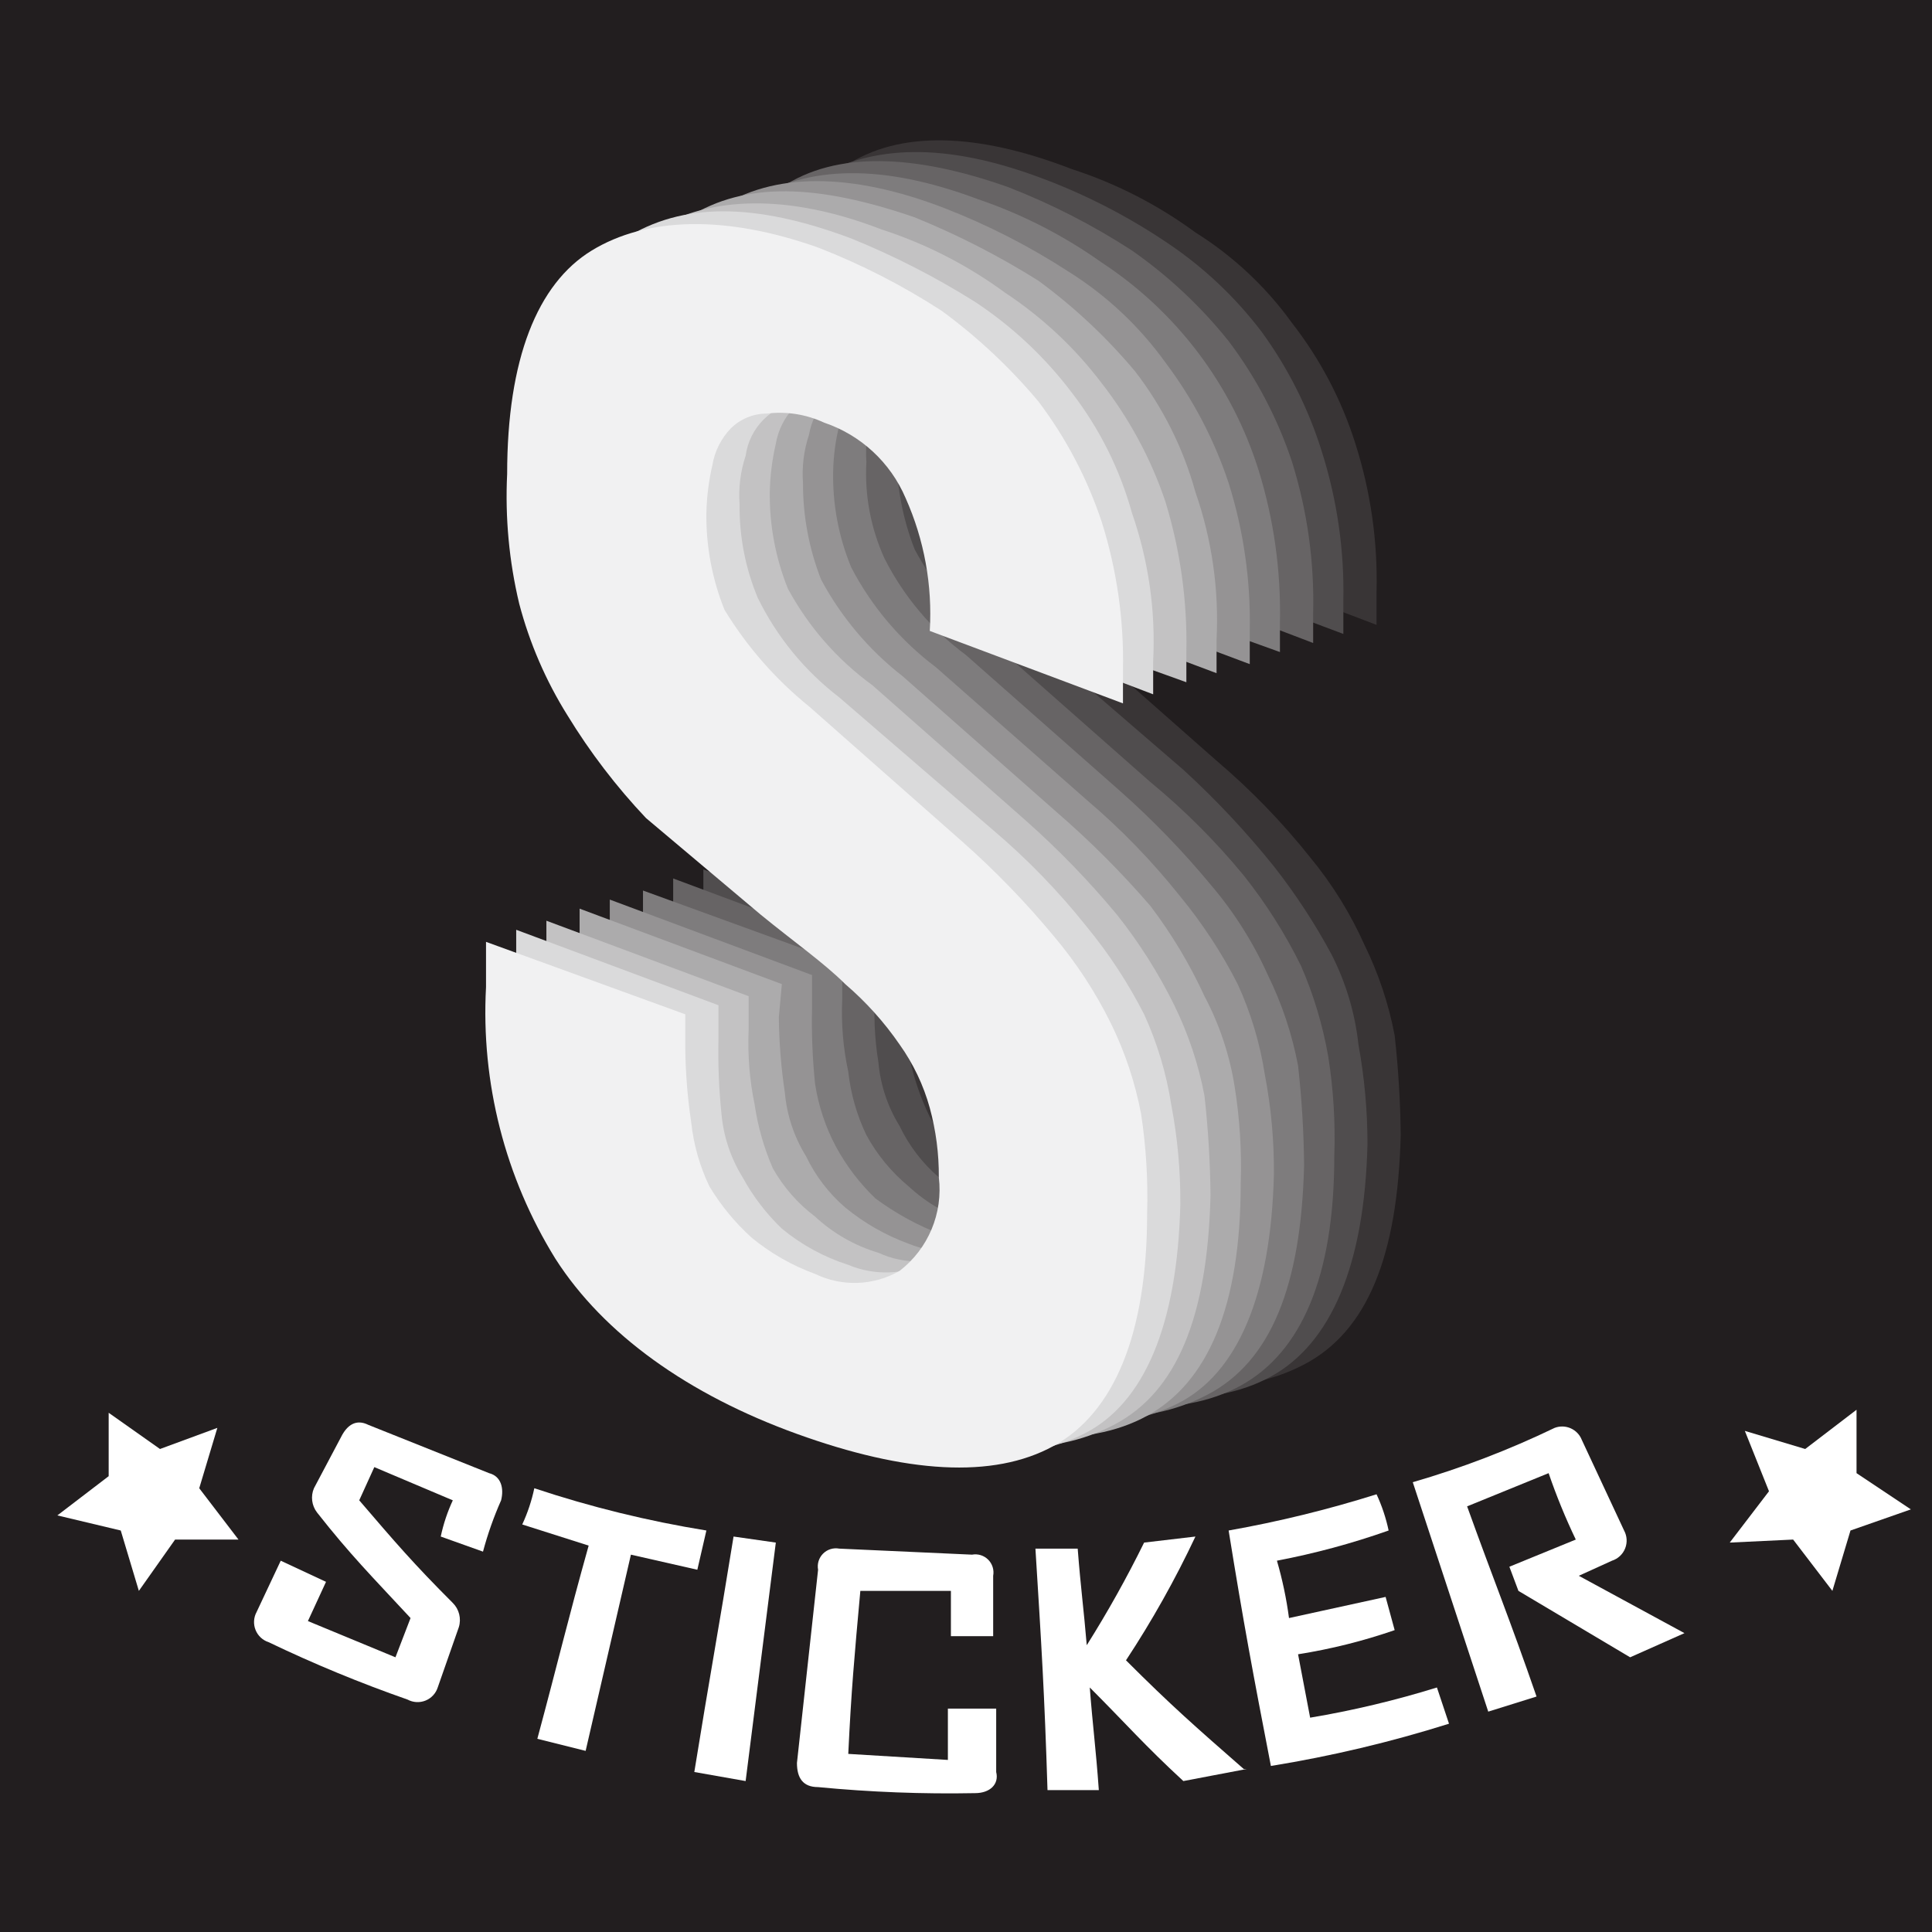
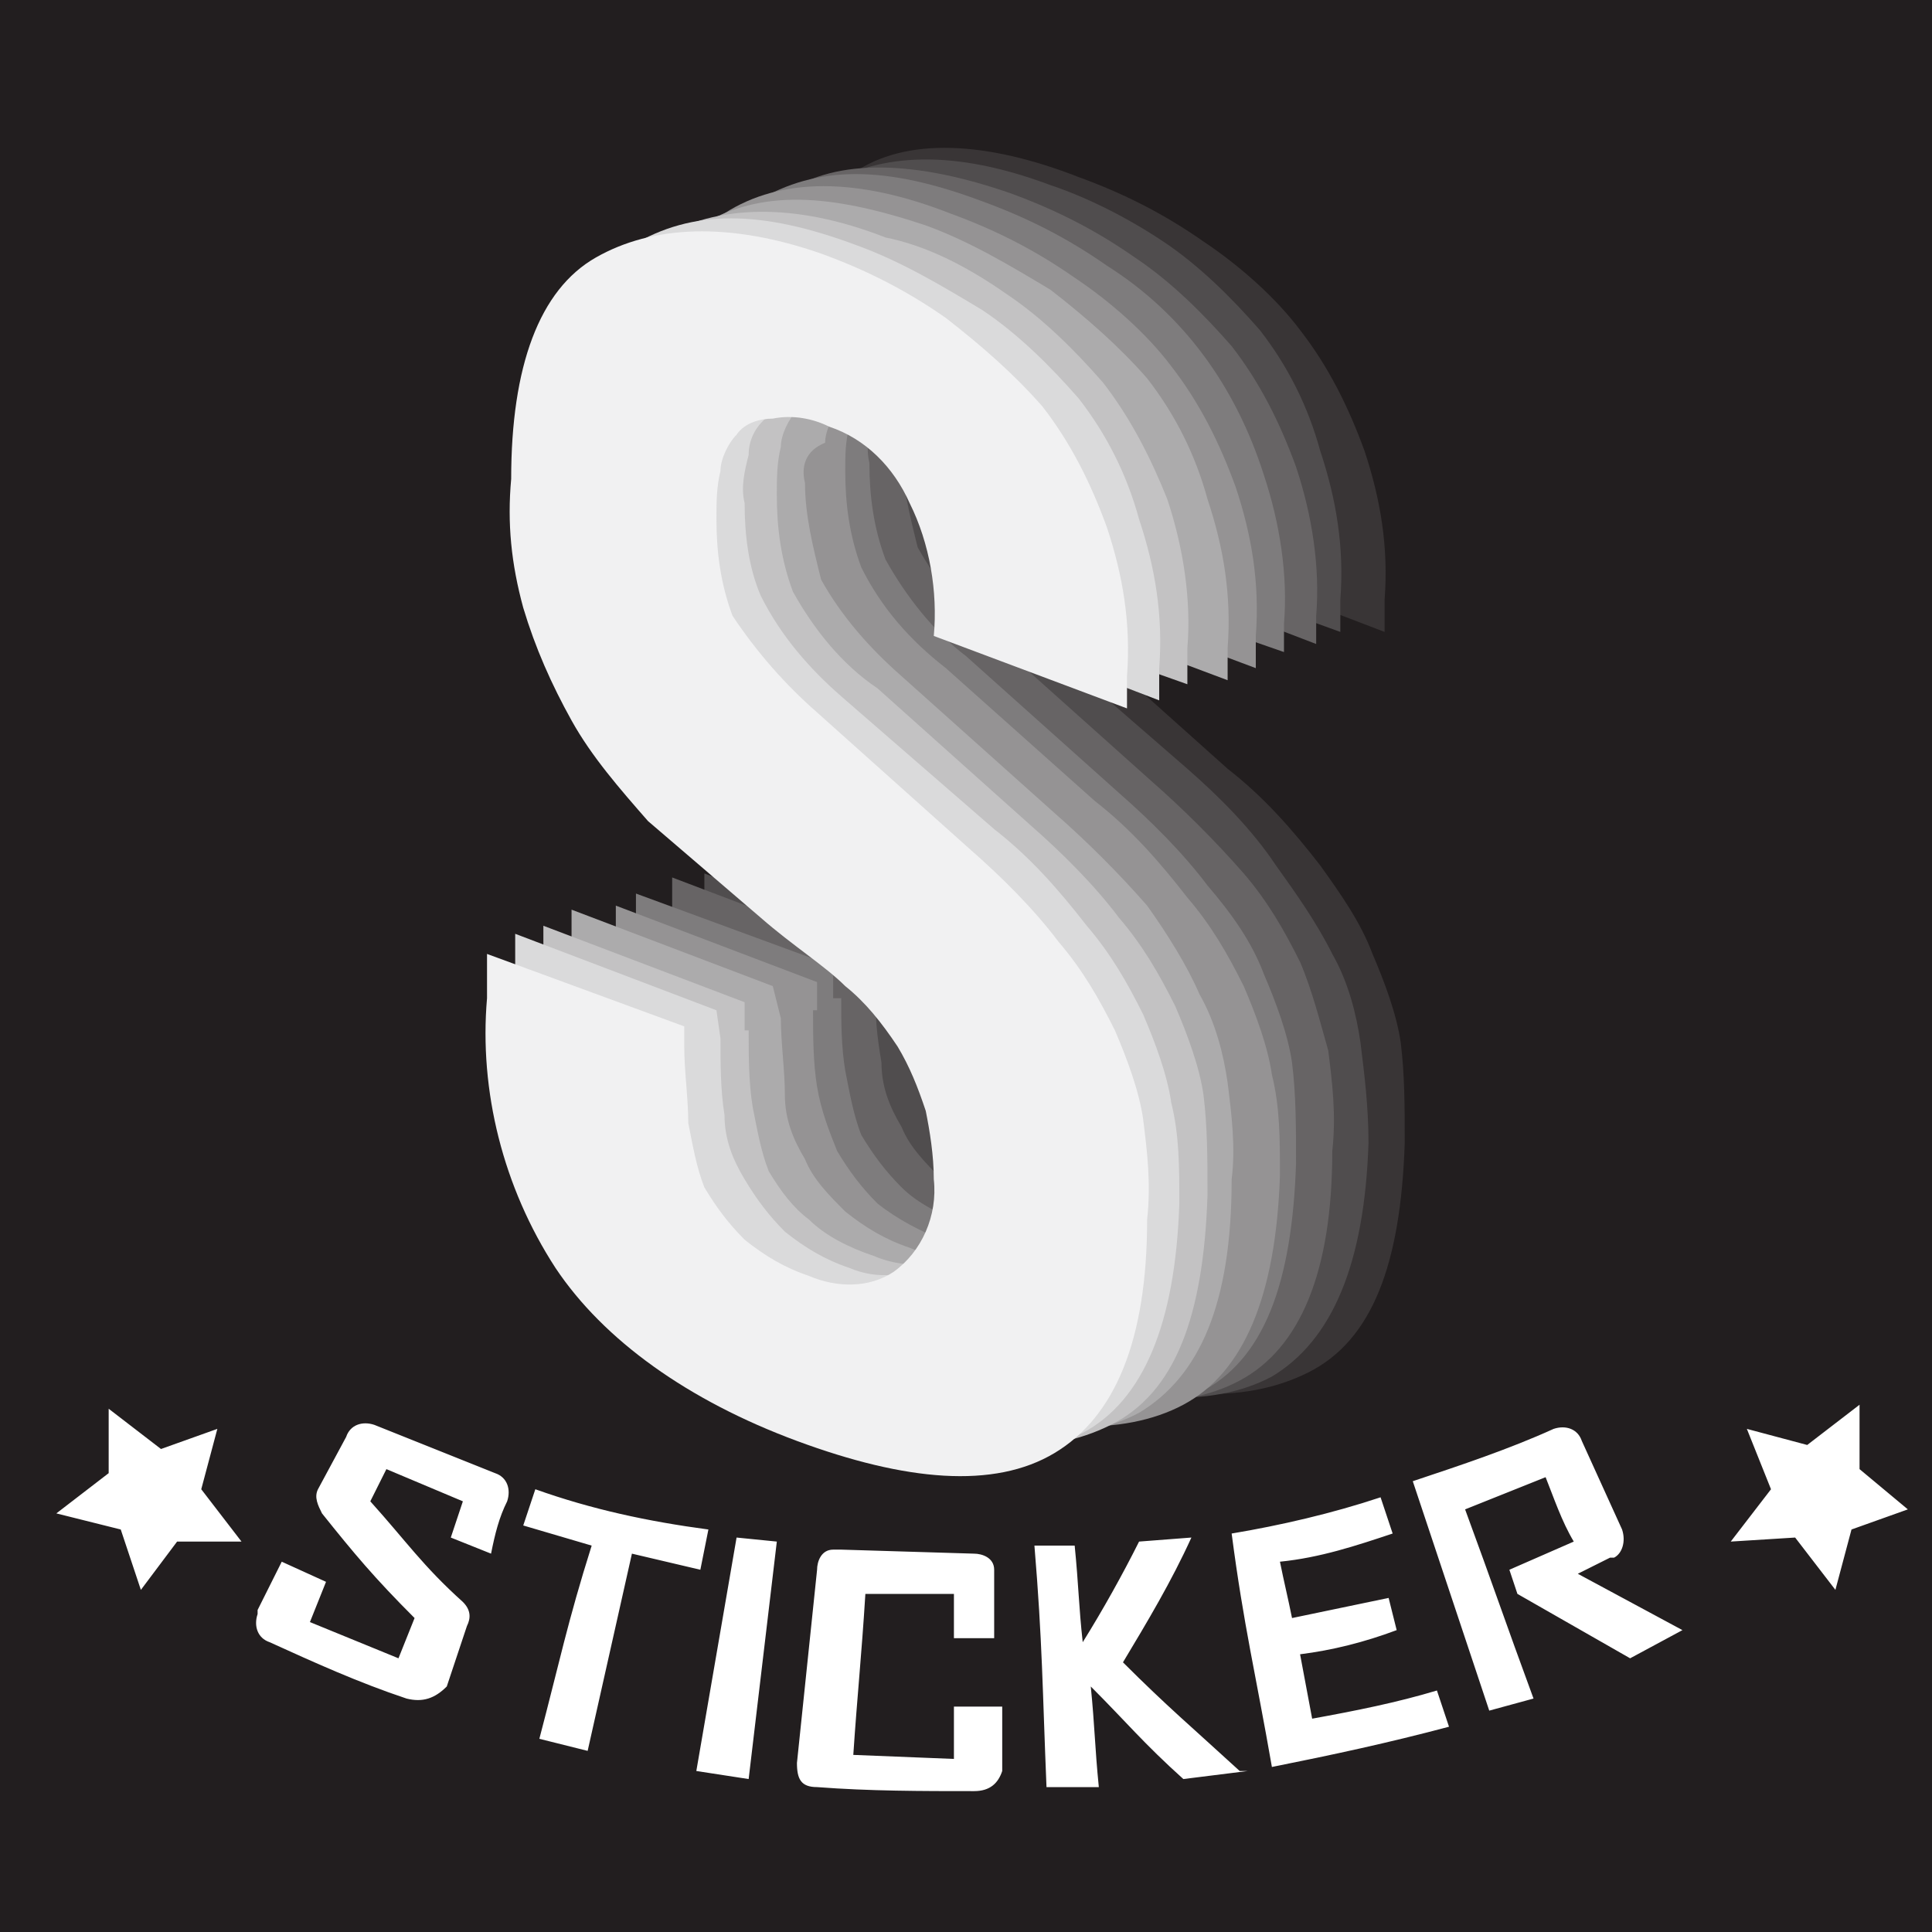
- <svg xmlns="http://www.w3.org/2000/svg" id="图层_1" data-name="图层 1" width="64" height="64" viewBox="0 0 64 64">
-   <rect width="64" height="64.03" fill="#221e1f" />
-   <path d="M32.1,31.7a10.3,10.3,0,0,0,.1,2.5,4.8,4.8,0,0,0,.7,2.1A5.2,5.2,0,0,0,34.2,38a7.2,7.2,0,0,0,2.1,1.2,3.4,3.4,0,0,0,2.8-.1A3.4,3.4,0,0,0,40.4,36a8.5,8.5,0,0,0-.3-2.3,9.5,9.5,0,0,0-.9-2.1l-1.8-2c-.8-.7-1.7-1.5-2.8-2.3A32.2,32.2,0,0,1,30.8,24a20.5,20.5,0,0,1-2.6-3.4,12.2,12.2,0,0,1-1.6-3.7,19.6,19.6,0,0,1-.4-4.3c.1-3.8,1-6.2,2.9-7.4s4.3-1.2,7.5,0a26.3,26.3,0,0,1,4.1,2.1,18.3,18.3,0,0,1,3.2,3,13.6,13.6,0,0,1,2,4,15.9,15.9,0,0,1,.7,5v1l-6.4-2.4a9.5,9.5,0,0,0-.7-4.4A4.6,4.6,0,0,0,36.7,11a4.5,4.5,0,0,0-1.8-.4,2.1,2.1,0,0,0-1.8,1.8,4.1,4.1,0,0,0-.2,1.6,5.4,5.4,0,0,0,.6,3.1,9.3,9.3,0,0,0,2.7,3.3l5,4.5A22.6,22.6,0,0,1,44.3,28a16.6,16.6,0,0,1,1.9,3,14.9,14.9,0,0,1,.9,3,11.7,11.7,0,0,1,.2,3.3c0,4-1.1,6.5-3.2,7.6s-4.8.9-8.4-.4-6.4-3.4-8-5.9a16.1,16.1,0,0,1-2.3-9V28.1l6.7,2.5Z" fill="#221e1f" />
-   <path d="M31,32a18.1,18.1,0,0,0,.2,2.5,6.5,6.5,0,0,0,.6,2.1,5.8,5.8,0,0,0,1.4,1.7,5.3,5.3,0,0,0,2.1,1.2,3.1,3.1,0,0,0,2.8-.1c.8-.4,1.2-1.5,1.3-3.1a8.5,8.5,0,0,0-.3-2.3,5.4,5.4,0,0,0-1-2,8.4,8.4,0,0,0-1.8-2.1c-.7-.7-1.6-1.4-2.7-2.3a25.7,25.7,0,0,1-3.8-3.3A16.3,16.3,0,0,1,27.1,21a13.7,13.7,0,0,1-1.5-3.8,14.6,14.6,0,0,1-.4-4.3c0-3.7,1-6.2,2.8-7.4s4.4-1.1,7.5.1a14.4,14.4,0,0,1,4.1,2.1,11.4,11.4,0,0,1,3.2,3,12.7,12.7,0,0,1,2.1,4,14.9,14.9,0,0,1,.7,4.9v1.1l-6.3-2.4a10.1,10.1,0,0,0-.8-4.5,4.5,4.5,0,0,0-2.7-2.5,3.5,3.5,0,0,0-1.9-.3,1.7,1.7,0,0,0-1.2.5,2.3,2.3,0,0,0-.6,1.2,7.8,7.8,0,0,0-.2,1.6,8.3,8.3,0,0,0,.6,3.2,10.1,10.1,0,0,0,2.7,3.2l5.1,4.5a22.8,22.8,0,0,1,3.1,3.2,12.7,12.7,0,0,1,1.8,2.9,11.8,11.8,0,0,1,1,3,32.5,32.5,0,0,1,.2,3.3c-.1,4-1.1,6.5-3.2,7.6s-4.9,1-8.4-.4-6.5-3.3-8-5.8a15.5,15.5,0,0,1-2.3-9V28.4L31,30.9Z" fill="#393536" />
-   <path d="M30,32.4a20.1,20.1,0,0,0,.1,2.5,8.6,8.6,0,0,0,.7,2.1,6.5,6.5,0,0,0,1.3,1.6,9.1,9.1,0,0,0,2.2,1.3,3.2,3.2,0,0,0,2.7-.1c.9-.5,1.3-1.5,1.3-3.1a14,14,0,0,0-.2-2.3,10,10,0,0,0-1-2.1,16.2,16.2,0,0,0-1.8-2A24.7,24.7,0,0,0,32.5,28a42.9,42.9,0,0,1-3.8-3.3,20.5,20.5,0,0,1-2.6-3.4,17.3,17.3,0,0,1-1.6-3.7,19.6,19.6,0,0,1-.4-4.3c.1-3.8,1-6.3,2.9-7.4s4.3-1.2,7.5,0A19.8,19.8,0,0,1,38.6,8a13,13,0,0,1,3.2,3,13.6,13.6,0,0,1,2,4,15.3,15.3,0,0,1,.7,4.9V21l-6.4-2.4a10.2,10.2,0,0,0-.7-4.5,4.9,4.9,0,0,0-2.8-2.5,4.2,4.2,0,0,0-1.8-.3,2.3,2.3,0,0,0-1.2.6A2,2,0,0,0,31,13a4.4,4.4,0,0,0-.2,1.6,5.6,5.6,0,0,0,.6,3.2,9.3,9.3,0,0,0,2.7,3.3l5.1,4.4a28.6,28.6,0,0,1,3,3.2,20.4,20.4,0,0,1,1.9,2.9,8.6,8.6,0,0,1,.9,3,18.4,18.4,0,0,1,.3,3.3c-.1,4-1.2,6.6-3.2,7.7s-4.9.9-8.5-.5-6.4-3.3-8-5.8a16.3,16.3,0,0,1-2.3-9V28.8L30,31.3Z" fill="#504d4e" />
-   <path d="M29,32.7a10.3,10.3,0,0,0,.1,2.5,4.8,4.8,0,0,0,.7,2.1A5.2,5.2,0,0,0,31.1,39a7.2,7.2,0,0,0,2.1,1.2,3.4,3.4,0,0,0,2.8-.1A3.4,3.4,0,0,0,37.3,37a8.5,8.5,0,0,0-.3-2.3,9.5,9.5,0,0,0-.9-2.1l-1.8-2-2.8-2.3A32.2,32.2,0,0,1,27.7,25,16.8,16.8,0,0,1,25,21.6a12,12,0,0,1-1.5-3.7,14.6,14.6,0,0,1-.4-4.3c0-3.8,1-6.2,2.8-7.4s4.4-1.1,7.5,0a22.5,22.5,0,0,1,4.1,2.1,15.4,15.4,0,0,1,3.2,3,13.9,13.9,0,0,1,2.1,4,15.5,15.5,0,0,1,.7,5v1l-6.3-2.4a9.4,9.4,0,0,0-.8-4.4A4.2,4.2,0,0,0,33.6,12a5.4,5.4,0,0,0-1.9-.4,2.1,2.1,0,0,0-1.8,1.8,7.8,7.8,0,0,0-.2,1.6,8.7,8.7,0,0,0,.6,3.2A10.1,10.1,0,0,0,33,21.4l5.1,4.5A22.6,22.6,0,0,1,41.2,29a16.6,16.6,0,0,1,1.9,3,13.2,13.2,0,0,1,.9,3,17.2,17.2,0,0,1,.2,3.3c0,4-1.1,6.5-3.1,7.6s-4.9.9-8.5-.4a15.8,15.8,0,0,1-8-5.8,15.5,15.5,0,0,1-2.3-9V29.1L29,31.6Z" fill="#676465" />
-   <path d="M27.9,33.1a9.3,9.3,0,0,0,.2,2.4,6.5,6.5,0,0,0,.6,2.1,5.8,5.8,0,0,0,1.4,1.7,5.3,5.3,0,0,0,2.1,1.2,3.1,3.1,0,0,0,2.8-.1c.8-.4,1.2-1.5,1.2-3.1A5.8,5.8,0,0,0,36,35a5.4,5.4,0,0,0-1-2,8.4,8.4,0,0,0-1.8-2.1l-2.8-2.3-3.8-3.2A20.5,20.5,0,0,1,24,22a17.3,17.3,0,0,1-1.6-3.7,20.6,20.6,0,0,1-.4-4.4c.1-3.7,1-6.2,2.9-7.3s4.3-1.2,7.5,0a15.9,15.9,0,0,1,4.1,2.1,12.8,12.8,0,0,1,5.2,6.9,15.9,15.9,0,0,1,.7,5v1L36,19.3a10.2,10.2,0,0,0-.7-4.5,4.9,4.9,0,0,0-2.8-2.5,3.1,3.1,0,0,0-1.8-.3,1.7,1.7,0,0,0-1.2.5,2.3,2.3,0,0,0-.6,1.2,4.1,4.1,0,0,0-.2,1.6,6.8,6.8,0,0,0,.6,3.2A9.1,9.1,0,0,0,32,21.7l5.1,4.5a28,28,0,0,1,3,3.1,12.5,12.5,0,0,1,1.9,3,11.8,11.8,0,0,1,1,3,32.5,32.5,0,0,1,.2,3.3c-.1,4-1.1,6.5-3.2,7.6s-4.8,1-8.4-.4-6.5-3.3-8-5.8a15.5,15.5,0,0,1-2.3-9V29.5l6.6,2.4Z" fill="#7e7c7d" />
-   <path d="M26.9,33.4a20.1,20.1,0,0,0,.1,2.5,6.5,6.5,0,0,0,.7,2.1A7,7,0,0,0,29,39.7a9.1,9.1,0,0,0,2.2,1.2,3.2,3.2,0,0,0,2.7-.1c.9-.5,1.3-1.5,1.3-3.1a7.5,7.5,0,0,0-.3-2.3,6.4,6.4,0,0,0-.9-2.1,16.2,16.2,0,0,0-1.8-2c-.8-.7-1.7-1.5-2.8-2.3a32.2,32.2,0,0,1-3.8-3.3,21.2,21.2,0,0,1-2.7-3.4,12,12,0,0,1-1.5-3.7,15,15,0,0,1-.4-4.3c0-3.8,1-6.2,2.8-7.4s4.4-1.2,7.5,0A22.5,22.5,0,0,1,35.4,9a11.4,11.4,0,0,1,3.2,3,13.9,13.9,0,0,1,2.1,4,15.3,15.3,0,0,1,.7,4.9V22L35,19.6a10.1,10.1,0,0,0-.8-4.5,4.5,4.5,0,0,0-2.7-2.5l-1.9-.3a2.1,2.1,0,0,0-1.8,1.8,6.8,6.8,0,0,0-.2,1.5,7.9,7.9,0,0,0,.6,3.2A9.8,9.8,0,0,0,31,22.1l5,4.4a22.8,22.8,0,0,1,3.1,3.2A16,16,0,0,1,41,32.6a11.4,11.4,0,0,1,.9,3,16.9,16.9,0,0,1,.3,3.3c-.1,4-1.2,6.6-3.2,7.6s-4.9,1-8.5-.3-6.4-3.4-8-5.9a15.9,15.9,0,0,1-2.3-9V29.8l6.7,2.5Z" fill="#959394" />
-   <path d="M25.8,33.7a18.1,18.1,0,0,0,.2,2.5,4.8,4.8,0,0,0,.7,2.1A5.2,5.2,0,0,0,28,40a7.2,7.2,0,0,0,2.1,1.2,3.4,3.4,0,0,0,2.8-.1A3.4,3.4,0,0,0,34.2,38a8.5,8.5,0,0,0-.3-2.3,6.7,6.7,0,0,0-1-2.1,10.4,10.4,0,0,0-1.8-2c-.7-.7-1.6-1.4-2.7-2.3A25.7,25.7,0,0,1,24.6,26a16.3,16.3,0,0,1-2.7-3.3,12.6,12.6,0,0,1-1.5-3.8,14.5,14.5,0,0,1-.5-4.3c.1-3.7,1-6.2,2.9-7.4s4.3-1.1,7.5,0a26.3,26.3,0,0,1,4.1,2.1,18.3,18.3,0,0,1,3.2,3,11.6,11.6,0,0,1,2,4,12.9,12.9,0,0,1,.7,4.9v1.1l-6.4-2.4a9.5,9.5,0,0,0-.7-4.4A4.6,4.6,0,0,0,30.4,13a3.1,3.1,0,0,0-1.8-.3,1.7,1.7,0,0,0-1.2.5,2.3,2.3,0,0,0-.6,1.2,4.1,4.1,0,0,0-.2,1.6,8.7,8.7,0,0,0,.6,3.2,10.1,10.1,0,0,0,2.7,3.2L35,26.9A30.1,30.1,0,0,1,38.1,30a15.9,15.9,0,0,1,1.8,3,9.6,9.6,0,0,1,1,3,16.7,16.7,0,0,1,.2,3.2c0,4.1-1.1,6.6-3.1,7.7s-4.9.9-8.5-.4-6.4-3.3-8-5.8a15.5,15.5,0,0,1-2.3-9V30.1l6.7,2.5Z" fill="#acabac" />
-   <path d="M24.8,34.1a10.1,10.1,0,0,0,.2,2.5,8.3,8.3,0,0,0,.6,2.1A5.2,5.2,0,0,0,27,40.3a5.3,5.3,0,0,0,2.1,1.2,3.1,3.1,0,0,0,2.8-.1c.8-.4,1.2-1.5,1.2-3.1a5.8,5.8,0,0,0-.2-2.3,5.4,5.4,0,0,0-1-2,8.4,8.4,0,0,0-1.8-2.1l-2.8-2.2-3.8-3.3A20.5,20.5,0,0,1,20.9,23a11,11,0,0,1-1.6-3.7,15,15,0,0,1-.4-4.3c0-3.8,1-6.3,2.8-7.4s4.4-1.2,7.5,0a14.4,14.4,0,0,1,4.1,2.1,13,13,0,0,1,3.2,3,13.3,13.3,0,0,1,2.1,3.9,15.9,15.9,0,0,1,.7,5v1l-6.4-2.3a10.1,10.1,0,0,0-.8-4.5,4.5,4.5,0,0,0-2.7-2.5,3.5,3.5,0,0,0-1.9-.3,2.2,2.2,0,0,0-1.2.5,2.3,2.3,0,0,0-.6,1.2,7.8,7.8,0,0,0-.2,1.6,8.3,8.3,0,0,0,.6,3.2,9.6,9.6,0,0,0,2.8,3.2L34,27.2a28.4,28.4,0,0,1,3,3.1,16.6,16.6,0,0,1,1.9,3,11.8,11.8,0,0,1,1,3,32.5,32.5,0,0,1,.2,3.3c-.1,4-1.1,6.5-3.2,7.6s-4.8,1-8.4-.4-6.5-3.3-8-5.8a16.3,16.3,0,0,1-2.4-9V30.5L24.8,33Z" fill="#c3c2c3" />
-   <path d="M23.8,34.4a20.1,20.1,0,0,0,.1,2.5,4.8,4.8,0,0,0,.7,2.1,7,7,0,0,0,1.3,1.7,6.6,6.6,0,0,0,2.2,1.2,3.2,3.2,0,0,0,2.7-.1c.9-.5,1.3-1.5,1.3-3.1a7.5,7.5,0,0,0-.3-2.3,9.5,9.5,0,0,0-.9-2.1,16.2,16.2,0,0,0-1.8-2c-.8-.7-1.7-1.5-2.8-2.3a25.7,25.7,0,0,1-3.8-3.3,16.8,16.8,0,0,1-2.7-3.4,12,12,0,0,1-1.5-3.7,14.5,14.5,0,0,1-.5-4.3c.1-3.7,1-6.2,2.9-7.4s4.3-1.2,7.5,0A26.3,26.3,0,0,1,32.3,10a13,13,0,0,1,3.2,3,11.6,11.6,0,0,1,2,4,12.9,12.9,0,0,1,.7,4.9V23l-6.3-2.4a11.7,11.7,0,0,0-.8-4.5,4.9,4.9,0,0,0-2.8-2.5l-1.8-.3a2.1,2.1,0,0,0-1.8,1.8,4.1,4.1,0,0,0-.2,1.6,7.8,7.8,0,0,0,.6,3.1,9.3,9.3,0,0,0,2.7,3.3l5.1,4.4A22.8,22.8,0,0,1,36,30.7a16,16,0,0,1,1.9,2.9,11.4,11.4,0,0,1,.9,3,16.9,16.9,0,0,1,.3,3.3c-.1,4-1.2,6.6-3.2,7.6s-4.9,1-8.5-.3a16.2,16.2,0,0,1-8-5.8,16.3,16.3,0,0,1-2.3-9V30.8l6.7,2.5Z" fill="#dadadb" />
-   <path d="M22.7,34.7a18.1,18.1,0,0,0,.2,2.5,6.5,6.5,0,0,0,.6,2.1A7.5,7.5,0,0,0,24.9,41,7.2,7.2,0,0,0,27,42.2a3,3,0,0,0,2.8-.1A3.4,3.4,0,0,0,31.1,39a8.5,8.5,0,0,0-.3-2.3,6.7,6.7,0,0,0-1-2.1,10.4,10.4,0,0,0-1.8-2c-.7-.7-1.7-1.4-2.8-2.3l-3.8-3.2a20.5,20.5,0,0,1-2.6-3.4A13.4,13.4,0,0,1,17.2,20a15.3,15.3,0,0,1-.4-4.3c0-3.8,1-6.3,2.8-7.4s4.4-1.2,7.5-.1a22.5,22.5,0,0,1,4.1,2.1,18.3,18.3,0,0,1,3.2,3,13.9,13.9,0,0,1,2.1,4,15.3,15.3,0,0,1,.7,4.9v1.1l-6.4-2.4a9.4,9.4,0,0,0-.8-4.4A4.5,4.5,0,0,0,27.3,14a3.5,3.5,0,0,0-1.9-.3,1.7,1.7,0,0,0-1.2.5,2.3,2.3,0,0,0-.6,1.2,7.8,7.8,0,0,0-.2,1.6,8.3,8.3,0,0,0,.6,3.2,12.4,12.4,0,0,0,2.8,3.2l5.1,4.5a28.4,28.4,0,0,1,3,3.1,14.3,14.3,0,0,1,1.9,2.9,11.8,11.8,0,0,1,1,3,18.3,18.3,0,0,1,.2,3.3c0,4-1.1,6.6-3.1,7.7s-4.9.9-8.5-.4-6.4-3.3-8-5.8a15.5,15.5,0,0,1-2.3-9V31.2l6.6,2.4Z" fill="#f1f1f2" />
-   <path d="M13.5,56.3a44.7,44.7,0,0,1-4.6-1.9.7.7,0,0,1-.4-1l.8-1.7,1.5.7-.6,1.3,2.9,1.2.5-1.3c-1.3-1.4-2-2.1-3.1-3.5a.8.8,0,0,1-.1-.8l.9-1.7c.2-.4.5-.6.9-.4l4,1.6c.4.1.5.5.4.9a11.5,11.5,0,0,0-.6,1.7l-1.4-.5a5.6,5.6,0,0,1,.4-1.2l-2.6-1.1-.5,1.1c1.2,1.4,1.8,2.1,3.1,3.4a.8.8,0,0,1,.2.8l-.7,2A.7.7,0,0,1,13.5,56.3Z" fill="#fff" />
-   <path d="M20.9,51.5,19.4,58l-1.6-.4c.7-2.6,1-3.9,1.7-6.4l-2.2-.7a5.6,5.6,0,0,0,.4-1.2,36.5,36.5,0,0,0,5.7,1.4L23.1,52Z" fill="#fff" />
-   <path d="M23,58.7c.5-3.1.8-4.7,1.3-7.8l1.4.2-1,7.9Z" fill="#fff" />
-   <path d="M32.3,59.4a45.2,45.2,0,0,1-5.2-.2c-.5,0-.7-.3-.7-.8l.7-6.4a.6.6,0,0,1,.7-.7l4.4.2a.6.6,0,0,1,.7.7v2H31.5V52.7h-3c-.2,2.2-.3,3.3-.4,5.4l3.3.2V56.6H33v2.1C33.1,59.1,32.8,59.4,32.3,59.4Z" fill="#fff" />
-   <path d="M39.2,59c-1.3-1.2-1.9-1.9-3.1-3.1.1,1.3.2,2,.3,3.4H34.7c-.1-3.2-.2-4.8-.4-8h1.4c.1,1.3.2,2,.3,3.2a37.2,37.2,0,0,0,1.9-3.4l1.7-.2h0A33,33,0,0,1,37.3,55c1.5,1.5,2.3,2.2,3.9,3.6h.1Z" fill="#fff" />
-   <path d="M42.1,58.5c-.6-3.1-.9-4.7-1.4-7.8a38.9,38.9,0,0,0,4.9-1.2,5.6,5.6,0,0,1,.4,1.2,25.4,25.4,0,0,1-3.7,1,12.9,12.9,0,0,1,.4,1.9l3.2-.7.3,1.1a18.7,18.7,0,0,1-3.2.8l.4,2.1a32,32,0,0,0,4.2-1l.4,1.2A42,42,0,0,1,42.1,58.5Z" fill="#fff" />
-   <path d="M54,54.9l-3.7-2.2-.3-.8,2.2-.9a20.4,20.4,0,0,1-.9-2.2l-2.7,1.1c.9,2.5,1.4,3.7,2.3,6.3l-1.6.5-2.5-7.6a30.2,30.2,0,0,0,4.7-1.8.7.7,0,0,1,.9.4l1.4,3a.7.7,0,0,1-.4,1l-1.1.5,3.5,1.9h0Z" fill="#fff" />
-   <polygon points="4.6 52.7 4 50.7 1.9 50.2 3.6 48.9 3.6 46.8 5.3 48 7.2 47.3 6.6 49.3 7.9 51 5.8 51 4.6 52.7" fill="#fff" />
-   <polygon points="63.3 50 61.3 50.7 60.7 52.7 59.4 51 57.3 51.1 58.6 49.4 57.8 47.4 59.8 48 61.5 46.7 61.5 48.8 63.3 50" fill="#fff" />
+ <svg xmlns="http://www.w3.org/2000/svg" id="图层_1" viewBox="0 0 48 48" width="48" height="48">
+   <style>.st0{fill:#221e1f}.st1{fill:#393536}.st2{fill:#504d4e}.st3{fill:#676465}.st4{fill:#7e7c7d}.st5{fill:#959394}.st6{fill:#acabac}.st7{fill:#c3c2c3}.st8{fill:#dadadb}.st9{fill:#f1f1f2}.st10{fill:#fff}</style>
+   <path d="M0 0h48v48H0V0z" class="st0" />
+   <path d="M24.1 23.8c-.1.6 0 1.3.1 1.9 0 .6.2 1.1.5 1.6.2.5.6.9 1 1.3.5.4 1 .7 1.6.9.7.3 1.4.3 2.1-.1.7-.5 1.1-1.4 1-2.3 0-.6-.1-1.2-.2-1.7-.2-.5-.4-1.1-.7-1.6L28 22.2c-.6-.5-1.3-1.1-2.1-1.7-1-.7-2-1.6-2.8-2.5-.7-.8-1.4-1.6-1.9-2.5-.6-.9-1-1.8-1.2-2.8-.2-1.1-.3-2.1-.3-3.2.1-2.8.7-4.6 2.2-5.5 1.4-1 3.1-1 5.5-.1 1.1.4 2.1 1 3.1 1.6.9.7 1.7 1.4 2.4 2.2.7.9 1.2 1.9 1.5 3 .4 1.2.6 2.5.5 3.7v.7l-4.8-1.8c.1-1.1-.1-2.3-.5-3.3-.4-.9-1.2-1.6-2.1-1.9-.4 0-.9-.1-1.3-.1-.7.1-1.3.6-1.3 1.3-.1.4-.2.8-.1 1.2-.1.8.1 1.6.4 2.3.5 1 1.2 1.8 2 2.5l3.7 3.4c.8.7 1.6 1.5 2.3 2.3.6.7 1 1.4 1.4 2.2.3.7.5 1.5.7 2.2.2.8.2 1.6.1 2.5 0 3-.8 4.9-2.4 5.7s-3.6.7-6.3-.3c-2.7-1-4.8-2.5-6-4.4-1.2-2-1.8-4.4-1.7-6.7v-1.1l5 1.9v.8z" class="st0" />
+   <path d="M23.3 24c0 .6.1 1.3.1 1.9.1.5.2 1.1.4 1.6.3.5.6.9 1 1.3s1 .7 1.6.9c.7.3 1.5.3 2.1-.1.6-.3.9-1.1 1-2.3 0-.6-.1-1.2-.2-1.7s-.4-1.1-.7-1.5c-.4-.6-.8-1.1-1.3-1.6s-1.2-1-2-1.7c-1-.7-2-1.6-2.8-2.5-.8-.7-1.5-1.6-2-2.5-.5-.9-.9-1.8-1.1-2.8-.3-1.1-.4-2.1-.3-3.2 0-2.8.7-4.6 2.1-5.5 1.3-.9 3.3-.8 5.6.1 1.1.4 2.1.9 3.1 1.6.9.6 1.8 1.4 2.4 2.2.7.9 1.2 1.9 1.6 3 .4 1.2.6 2.4.5 3.7v.8l-4.7-1.8c.1-1.2-.1-2.3-.6-3.4-.4-.9-1.1-1.6-2-1.9-.4-.2-.9-.3-1.4-.2-.3 0-.7.1-.9.4-.2.2-.4.6-.4.9-.1.4-.1.8-.1 1.2 0 .8.1 1.6.4 2.4.5.9 1.2 1.7 2 2.4l3.8 3.4c.9.7 1.6 1.5 2.3 2.4.5.7 1 1.4 1.3 2.2.3.7.6 1.5.7 2.2.1.8.1 1.6.1 2.5-.1 3-.8 4.9-2.4 5.7s-3.7.7-6.3-.3c-2.6-1-4.9-2.5-6-4.3-1.3-2-1.9-4.4-1.7-6.7v-1.2l4.9 1.9-.1.5z" class="st1" />
+   <path d="M22.5 24.3c0 .6 0 1.3.1 1.9.1.5.3 1.1.5 1.6.3.4.6.9 1 1.2.5.4 1.1.7 1.6 1 .7.3 1.4.2 2-.1.7-.4 1-1.1 1-2.3 0-.6-.1-1.2-.1-1.7-.2-.6-.4-1.1-.7-1.6-.4-.5-.9-1-1.3-1.5-.7-.6-1.4-1.2-2.1-1.7-1-.8-1.9-1.6-2.8-2.5-.7-.8-1.4-1.6-1.9-2.5-.5-.9-.9-1.8-1.2-2.8-.2-1.1-.3-2.1-.3-3.2.1-2.8.7-4.7 2.2-5.5 1.4-.8 3.2-.9 5.6 0 .9.3 1.9.8 2.8 1.4.9.6 1.7 1.4 2.4 2.2.7.9 1.2 1.9 1.5 3 .4 1.2.6 2.4.5 3.7v.8L28.6 14c.1-1.1-.1-2.3-.5-3.4-.4-.9-1.2-1.6-2.1-1.9-.4-.2-.9-.2-1.3-.2-.3.1-.7.2-.9.4-.2.2-.4.5-.4.8-.1.4-.2.8-.1 1.2-.1.8.1 1.7.4 2.4.5 1 1.2 1.8 2 2.5l3.8 3.3c.8.7 1.6 1.5 2.2 2.4.5.7 1 1.4 1.4 2.2.4.7.6 1.5.7 2.2.1.8.2 1.6.2 2.5-.1 3-.9 4.9-2.4 5.8-1.5.8-3.7.7-6.4-.4-2.7-1-4.8-2.5-6-4.3-1.2-2-1.8-4.4-1.7-6.7v-1.1l5 1.9v.7z" class="st2" />
+   <path d="M21.8 24.5c-.1.6 0 1.3.1 1.9 0 .6.2 1.1.5 1.6.2.5.6.9 1 1.3.5.4 1 .7 1.6.9.7.3 1.4.3 2.1-.1.7-.5 1.1-1.4 1-2.3 0-.6-.1-1.2-.2-1.7-.2-.5-.4-1.1-.7-1.6L25.7 23l-2.1-1.7c-1-.7-2-1.6-2.8-2.5-.8-.8-1.5-1.6-2-2.5-.5-.9-.9-1.8-1.1-2.8-.3-1.1-.4-2.1-.3-3.2 0-2.8.7-4.6 2.1-5.5 1.3-.9 3.3-.8 5.6 0 1.1.4 2.1.9 3.1 1.6.9.6 1.7 1.4 2.4 2.2.7.9 1.2 1.9 1.6 3 .4 1.2.6 2.5.5 3.7v.7L28 14.2c.1-1.1-.1-2.3-.6-3.3-.5-.9-1.2-1.6-2.2-1.9-.5-.2-.9-.3-1.4-.3-.7.1-1.3.6-1.3 1.3-.1.4-.1.8-.1 1.2 0 .8.2 1.6.4 2.4.5.9 1.2 1.7 2 2.4l3.8 3.4c.8.7 1.6 1.5 2.3 2.3.6.7 1 1.4 1.4 2.2.3.7.5 1.5.7 2.2.1.8.2 1.6.1 2.5 0 3-.8 4.9-2.3 5.7s-3.7.7-6.4-.3c-2.4-.8-4.5-2.3-6-4.3-1.3-2-1.9-4.4-1.7-6.7v-1.2l5 1.9.1.8z" class="st3" />
+   <path d="M20.9 24.8c0 .6 0 1.2.1 1.8.1.5.2 1.1.4 1.6.3.5.6.9 1 1.3s1 .7 1.6.9c.7.3 1.5.3 2.1-.1.6-.3.9-1.1.9-2.3.1-.6 0-1.2-.1-1.7s-.4-1.1-.7-1.5c-.4-.6-.8-1.1-1.3-1.6l-2.1-1.7-2.8-2.4c-.7-.8-1.4-1.6-1.9-2.5-.5-.9-.9-1.8-1.2-2.8-.2-1.1-.3-2.2-.3-3.3.1-2.8.7-4.6 2.2-5.5s3.2-.9 5.6 0c1.1.4 2.1.9 3.1 1.6 1.9 1.2 3.2 3 3.9 5.2.4 1.2.6 2.5.5 3.7v.7L27 14.5c.1-1.1-.1-2.3-.5-3.4-.4-.9-1.2-1.6-2.1-1.9C24 9 23.5 9 23 9c-.3 0-.7.1-.9.4-.2.2-.4.6-.4.9-.1.4-.2.8-.1 1.2 0 .8.1 1.6.4 2.4.5.9 1.2 1.8 2 2.4l3.8 3.4c.8.7 1.6 1.5 2.2 2.3.6.7 1.1 1.4 1.4 2.2.3.7.6 1.5.7 2.2.1.8.1 1.6.1 2.5-.1 3-.8 4.9-2.4 5.7s-3.6.7-6.3-.3c-2.7-1-4.9-2.5-6-4.3-1.3-2-1.9-4.4-1.7-6.7v-1.1l4.9 1.8v.8z" class="st4" />
+   <path d="M20.2 25.1c0 .6 0 1.3.1 1.9.1.6.3 1.1.5 1.6.3.5.6.9 1 1.3.5.4 1.1.7 1.6.9.7.3 1.4.2 2-.1.7-.4 1-1.1 1-2.3 0-.6-.1-1.2-.2-1.7-.2-.7-.4-1.2-.7-1.7-.4-.5-.9-1-1.3-1.5-.6-.5-1.3-1.1-2.1-1.7-1-.7-2-1.6-2.8-2.5-.8-.8-1.4-1.6-2-2.5-.5-.9-.9-1.8-1.1-2.8-.3-1.1-.4-2.1-.3-3.2 0-2.8.7-4.6 2.1-5.5s3.3-.9 5.6 0c1.1.4 2.1.9 3.1 1.6.9.6 1.8 1.4 2.4 2.2.7.9 1.2 1.9 1.6 3 .4 1.2.6 2.4.5 3.7v.8l-4.8-1.8c.1-1.2-.1-2.3-.6-3.4-.4-.9-1.1-1.6-2-1.9l-1.4-.2c-.7.1-1.3.6-1.3 1.3-.1.4-.1.7-.1 1.1 0 .8.1 1.6.4 2.4.5 1 1.2 1.8 2.1 2.5l3.7 3.3c.9.7 1.6 1.5 2.3 2.4.6.7 1 1.4 1.4 2.2.3.7.6 1.5.7 2.2.2.8.2 1.6.2 2.5-.1 3-.9 4.9-2.4 5.7s-3.7.7-6.4-.2c-2.7-1-4.8-2.5-6-4.4-1.2-2-1.8-4.4-1.7-6.7v-1.1l5 1.9v.7z" class="st5" />
+   <path d="M19.4 25.3c0 .6.1 1.3.1 1.9 0 .6.2 1.1.5 1.6.2.5.6.9 1 1.3.5.4 1 .7 1.6.9.7.3 1.4.3 2.1-.1.7-.5 1.1-1.4 1-2.3 0-.6-.1-1.2-.2-1.7-.2-.6-.4-1.1-.7-1.6-.4-.6-.8-1.1-1.3-1.5-.5-.5-1.2-1-2-1.7-1-.7-2-1.6-2.8-2.5-.8-.7-1.5-1.6-2-2.5-.5-.9-.9-1.8-1.1-2.8-.3-1-.4-2.1-.4-3.2.1-2.8.7-4.6 2.2-5.5s3.2-.8 5.6 0c1.1.4 2.1 1 3.1 1.6.9.7 1.7 1.4 2.4 2.2.7.9 1.2 1.9 1.5 3 .4 1.2.6 2.4.5 3.7v.8l-4.8-1.8c.1-1.1-.1-2.3-.5-3.3-.4-.9-1.2-1.6-2.1-1.9-.4-.2-.9-.3-1.3-.2-.3 0-.7.1-.9.4-.2.2-.4.6-.4.9-.5.2-.6.6-.5 1 0 .8.2 1.6.4 2.4.5.9 1.2 1.7 2 2.4l3.8 3.4c.8.7 1.6 1.5 2.3 2.3.5.7 1 1.5 1.3 2.2.4.7.6 1.5.7 2.2.1.8.2 1.6.1 2.4 0 3.1-.8 4.9-2.3 5.8-1.5.8-3.7.7-6.4-.3s-4.8-2.5-6-4.3c-1.3-2-1.9-4.4-1.7-6.7v-1.2l5 1.9.2.8z" class="st6" />
+   <path d="M18.6 25.6c0 .6 0 1.3.1 1.9.1.5.2 1.1.4 1.6.3.5.6.9 1 1.2.4.4 1 .7 1.6.9.7.3 1.5.3 2.1-.1.6-.3.9-1.1.9-2.3.1-.6 0-1.2-.1-1.7s-.4-1.1-.7-1.5c-.4-.6-.8-1.1-1.3-1.6l-2.1-1.6-2.8-2.5c-.7-.8-1.4-1.6-1.9-2.5-.6-.8-1-1.8-1.2-2.8-.3-1.1-.4-2.1-.3-3.2 0-2.8.7-4.7 2.1-5.5s3.3-.9 5.6 0c1 .2 2 .7 3 1.4.9.6 1.7 1.4 2.4 2.2.7.9 1.2 1.9 1.6 2.9.4 1.2.6 2.5.5 3.7v.9l-4.8-1.7c.1-1.2-.1-2.3-.6-3.4-.4-.9-1.1-1.6-2-1.9-.4-.2-.9-.3-1.4-.2-.3 0-.6.2-.9.4-.2.2-.4.6-.4.9-.1.4-.1.8-.1 1.2 0 .8.1 1.6.4 2.4.5.9 1.2 1.8 2.1 2.4l3.8 3.4c.8.7 1.6 1.5 2.2 2.3.6.7 1 1.4 1.4 2.2.3.7.6 1.5.7 2.2.1.8.1 1.6.1 2.5-.1 3-.8 4.9-2.4 5.7s-3.6.7-6.3-.3c-2.7-1-4.9-2.5-6-4.3-1.2-2-1.9-4.4-1.8-6.7V23l5 1.9v.7z" class="st7" />
+   <path d="M17.9 25.8c0 .6 0 1.3.1 1.9 0 .6.2 1.1.5 1.6s.6.9 1 1.3c.5.4 1 .7 1.6.9.7.3 1.4.2 2-.1.7-.4 1-1.1 1-2.3 0-.6-.1-1.2-.2-1.7-.2-.5-.4-1.1-.7-1.6-.4-.5-.9-1-1.3-1.5-.6-.5-1.3-1.1-2.1-1.7-1-.7-2-1.6-2.8-2.5-.8-.8-1.5-1.6-2-2.5-.5-.9-.9-1.8-1.1-2.8-.3-1-.4-2.1-.4-3.2.1-2.8.7-4.6 2.2-5.5s3.2-.9 5.6 0c1.1.4 2.1 1 3.1 1.6.9.6 1.7 1.4 2.4 2.2.7.9 1.2 1.9 1.5 3 .4 1.2.6 2.4.5 3.7v.8l-4.7-1.8c0-1.2-.2-2.3-.6-3.4-.4-.9-1.2-1.6-2.1-1.9l-1.5-.3c-.7.1-1.3.6-1.3 1.3-.1.4-.2.8-.1 1.2 0 .8.1 1.6.4 2.3.5 1 1.2 1.8 2 2.5l3.8 3.3c.9.7 1.6 1.5 2.3 2.4.6.7 1 1.4 1.4 2.2.3.7.6 1.5.7 2.2.2.8.2 1.6.2 2.5-.1 3-.9 4.9-2.4 5.7-1.5.7-3.7.7-6.4-.2-2.4-.8-4.5-2.3-6-4.3-1.2-2-1.8-4.4-1.7-6.7v-1.2l5 1.9.1.7z" class="st8" />
+   <path d="M17 26c0 .6.1 1.3.1 1.9.1.5.2 1.1.4 1.6.3.5.6.9 1 1.3.5.4 1 .7 1.6.9.7.3 1.5.3 2.1-.1.7-.5 1.1-1.4 1-2.3 0-.6-.1-1.2-.2-1.7-.2-.6-.4-1.1-.7-1.6-.4-.6-.8-1.1-1.3-1.5-.5-.5-1.3-1-2.1-1.7l-2.8-2.4c-.7-.8-1.4-1.6-1.9-2.5-.5-.9-.9-1.8-1.2-2.8-.3-1.1-.4-2.1-.3-3.2 0-2.8.7-4.7 2.1-5.5s3.3-.9 5.6-.1c1.1.4 2.1.9 3.1 1.6.9.7 1.7 1.4 2.4 2.2.7.9 1.2 1.9 1.6 3 .4 1.2.6 2.4.5 3.7v.8l-4.8-1.8c.1-1.1-.1-2.3-.6-3.3-.4-.9-1.1-1.6-2-1.9-.4-.2-.9-.3-1.4-.2-.3 0-.7.1-.9.4-.2.2-.4.6-.4.9-.1.4-.1.8-.1 1.2 0 .8.1 1.6.4 2.4.6.9 1.3 1.7 2.1 2.4l3.8 3.4c.8.7 1.6 1.5 2.2 2.3.6.7 1 1.4 1.4 2.2.3.7.6 1.5.7 2.2.1.8.2 1.6.1 2.5 0 3-.8 4.9-2.3 5.8s-3.7.7-6.4-.3-4.8-2.5-6-4.3c-1.3-2-1.9-4.4-1.7-6.7v-1.1l4.9 1.8v.5z" class="st9" />
+   <path d="M10.1 42.2c-1.2-.4-2.3-.9-3.4-1.4-.3-.1-.4-.4-.3-.7V40l.6-1.2 1.1.5-.4 1 2.2.9.4-1c-1-1-1.5-1.6-2.3-2.6-.1-.2-.2-.4-.1-.6l.7-1.3c.1-.3.4-.4.7-.3l3 1.2c.3.1.4.4.3.7-.2.4-.3.8-.4 1.3l-1-.4.3-.9-1.9-.8-.4.8c.9 1 1.3 1.6 2.3 2.5.2.2.2.4.1.6l-.5 1.5c-.3.3-.6.4-1 .3.1 0 .1 0 0 0zm5.6-3.6l-1.1 4.9-1.2-.3c.5-1.9.7-2.9 1.3-4.8l-1.7-.5.3-.9c1.4.5 2.8.8 4.3 1l-.2 1-1.7-.4zm1.6 5.4c.4-2.3.6-3.5 1-5.8l1 .1-.7 5.9-1.3-.2zm6.9.5c-1.3 0-2.6 0-3.9-.1-.4 0-.5-.2-.5-.6l.5-4.8c0-.2.1-.5.4-.5h.2l3.3.1c.2 0 .5.1.5.4v1.7h-1v-1.1h-2.2c-.1 1.6-.2 2.5-.3 4l2.5.1v-1.3h1.2V44c-.1.3-.3.5-.7.5zm5.2-.3c-1-.9-1.4-1.4-2.3-2.3.1 1 .1 1.5.2 2.5H26c-.1-2.4-.1-3.6-.3-6h1c.1 1 .1 1.5.2 2.4.5-.8 1-1.7 1.4-2.5l1.3-.1c-.5 1.1-1.1 2.1-1.7 3.1 1.1 1.1 1.7 1.6 2.9 2.7h.2l-1.6.2zm2.2-.3c-.4-2.3-.7-3.5-1-5.8 1.2-.2 2.5-.5 3.7-.9l.3.9c-.9.3-1.8.6-2.8.7.1.5.2.9.3 1.4l2.4-.5.2.8c-.8.3-1.6.5-2.4.6l.3 1.6c1.1-.2 2.1-.4 3.1-.7l.3.9c-1.5.4-2.9.7-4.4 1zm8.9-2.7l-2.8-1.6-.2-.6 1.6-.7c-.3-.5-.5-1.1-.7-1.6l-2 .8c.7 1.9 1 2.8 1.7 4.7l-1.1.3-1.9-5.7c1.2-.4 2.4-.8 3.5-1.3.3-.1.6 0 .7.3l1 2.2c.1.3 0 .6-.2.7H40l-.8.4 2.6 1.4-1.3.7zm-37-1.7L3 38l-1.6-.4 1.3-1V35L4 36l1.4-.5L5 37l1 1.3H4.4l-.9 1.2zm43.9-2L46 38l-.4 1.5-1-1.3-1.6.1 1-1.3-.6-1.5 1.5.4 1.3-1v1.6l1.2 1z" class="st10" />
</svg>
